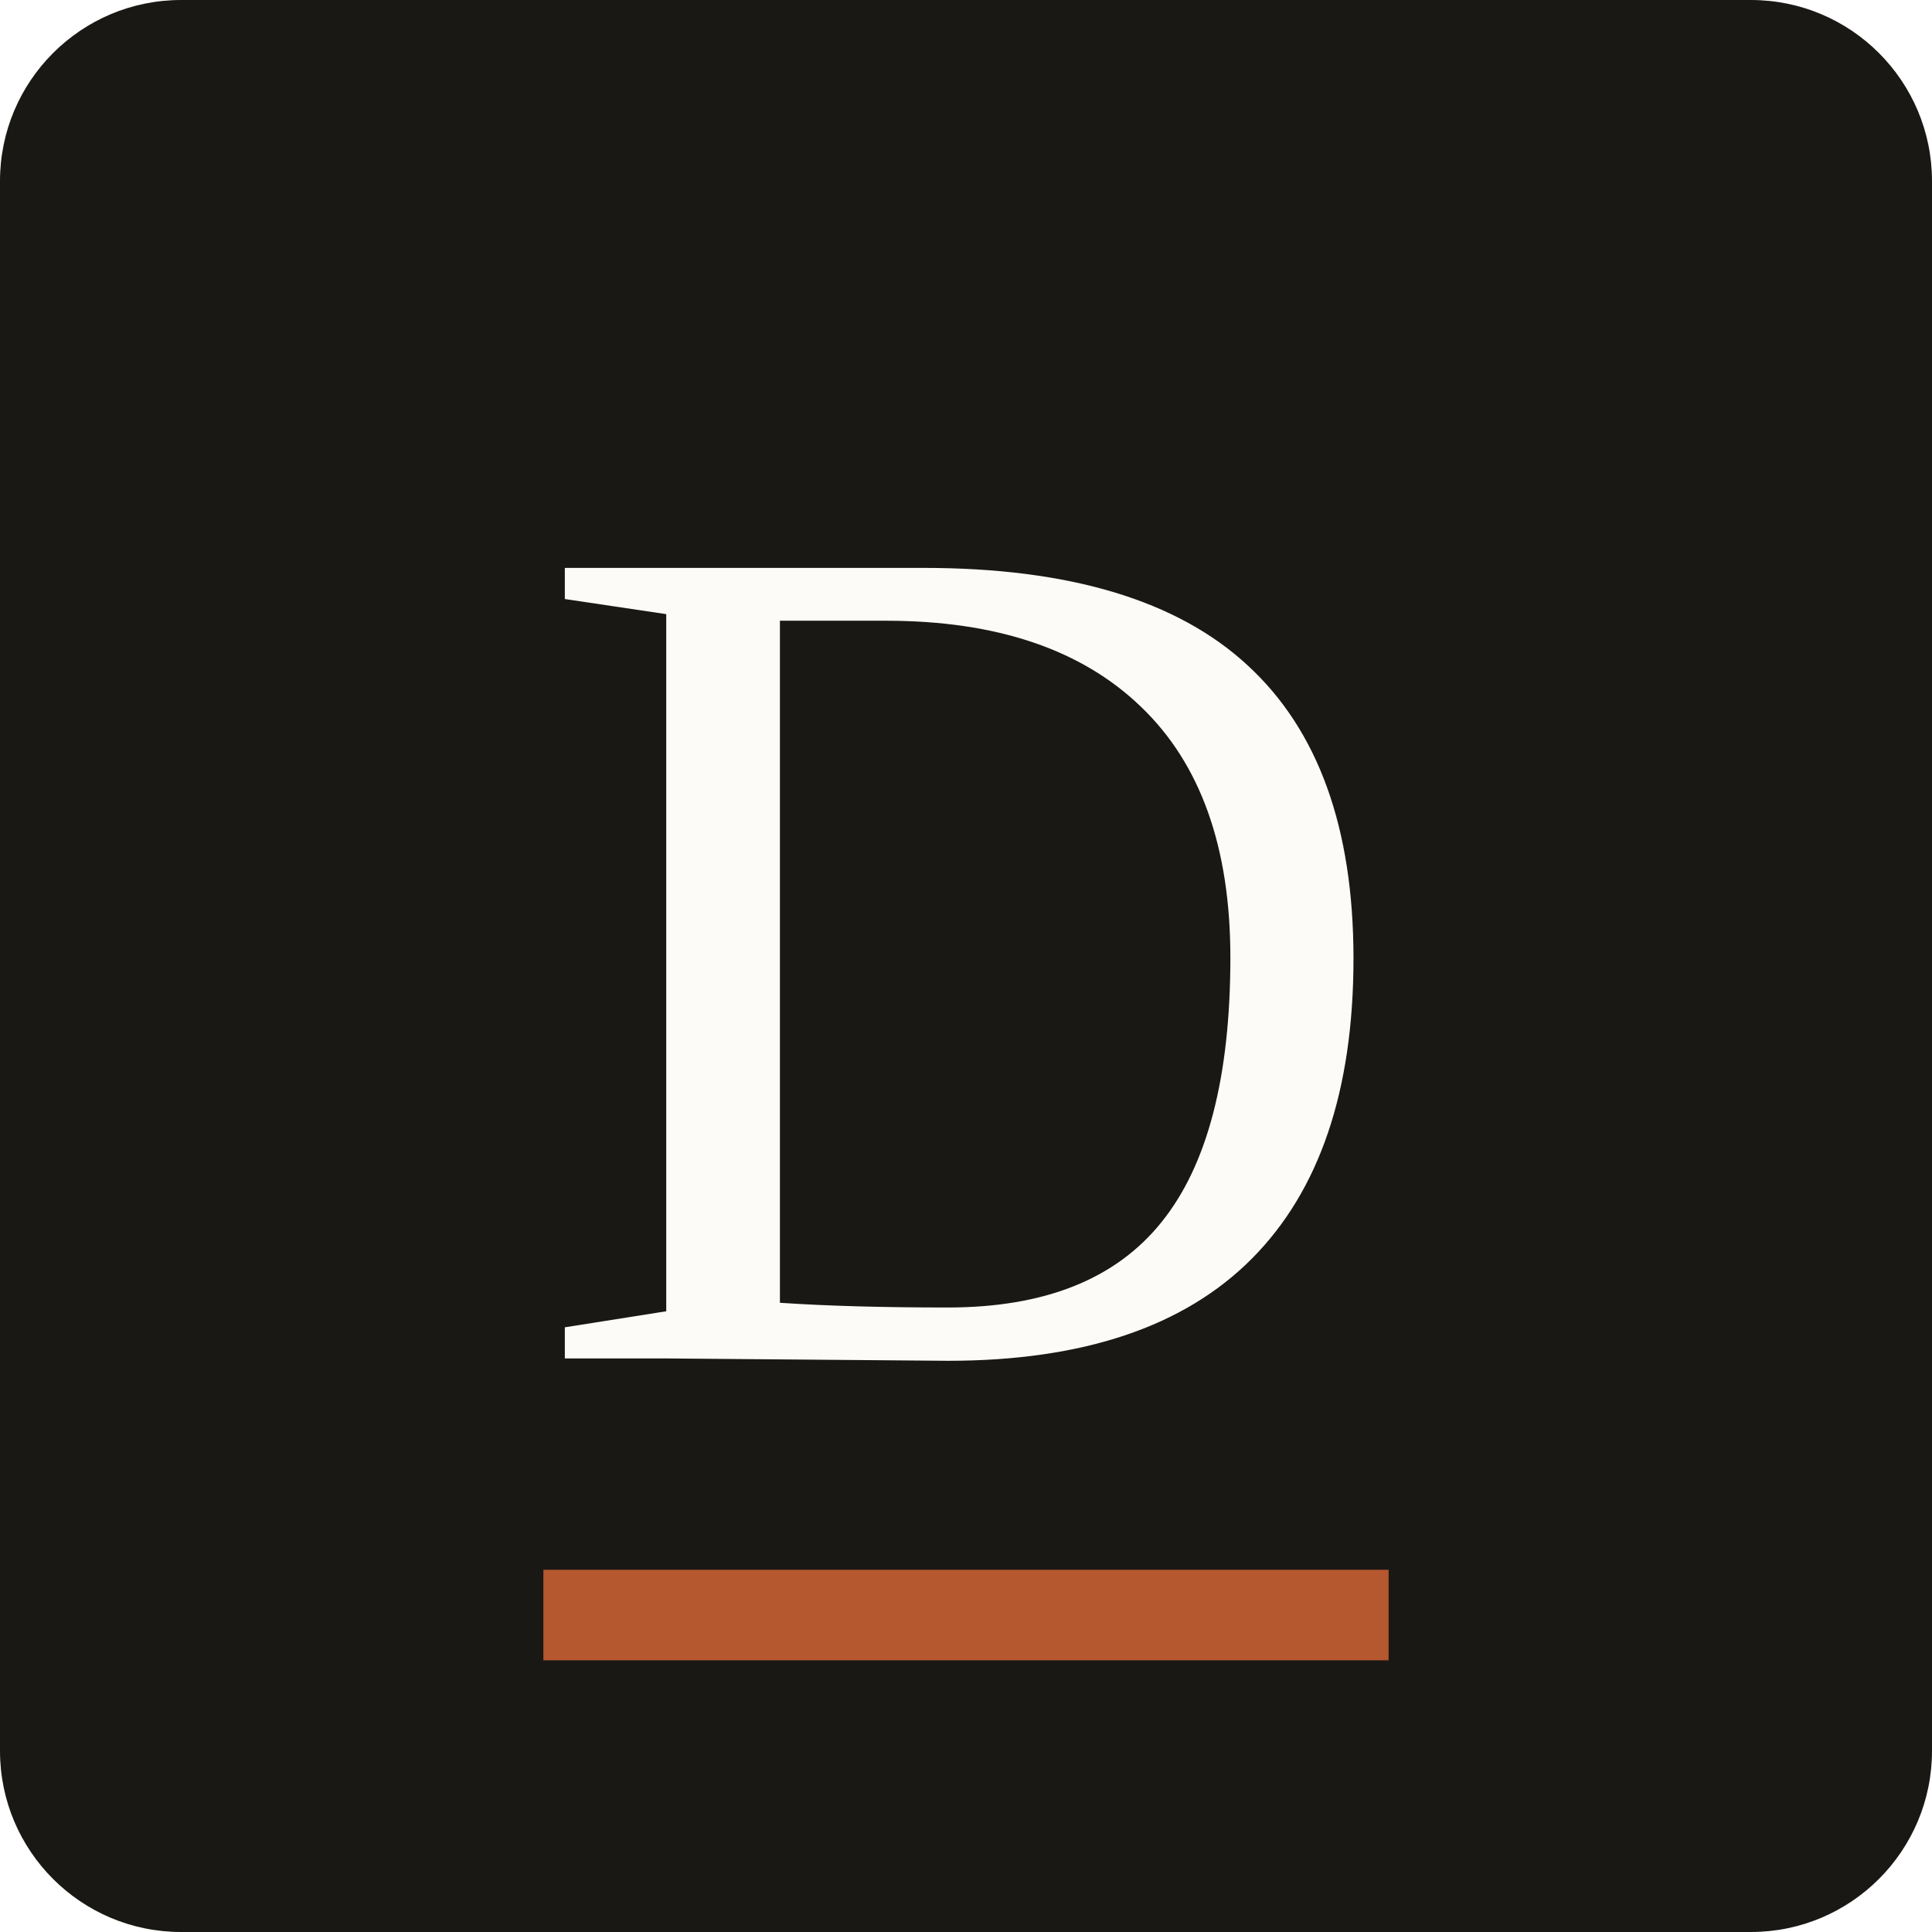
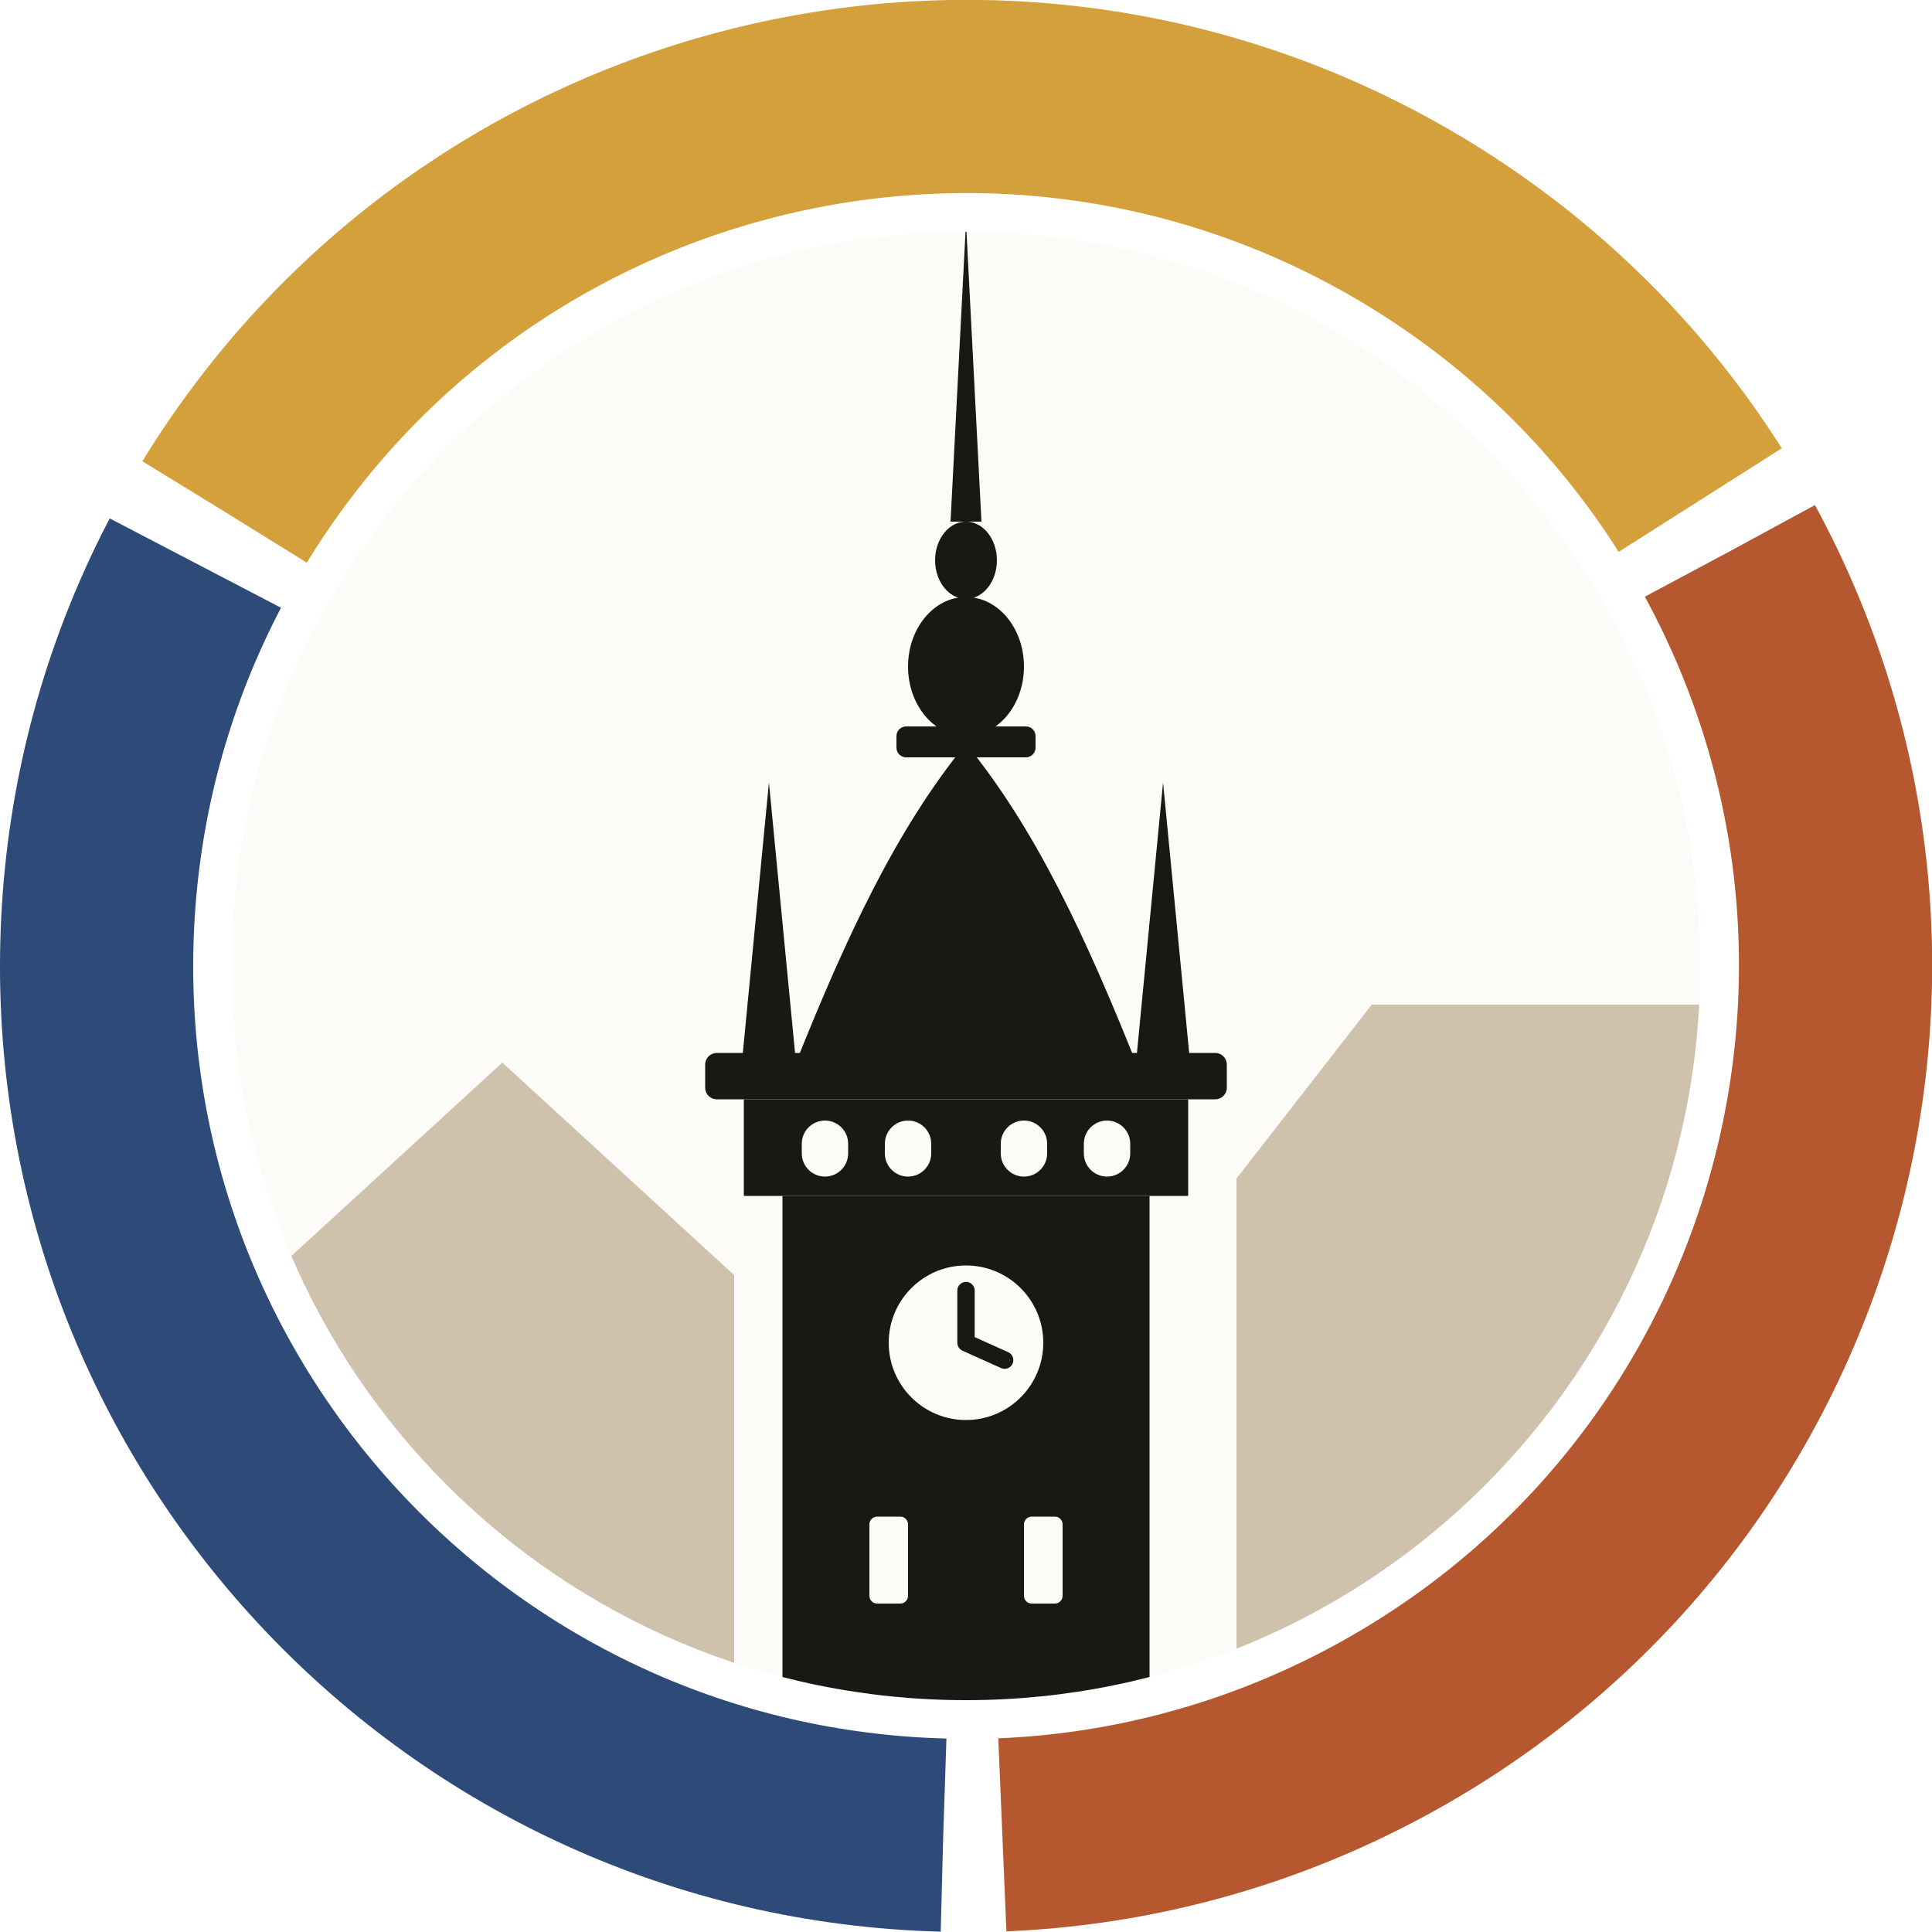
- <svg xmlns="http://www.w3.org/2000/svg" viewBox="0 0 64 64">
-   <rect width="64" height="64" rx="6" fill="#1a1814" />
-   <text x="32" y="45" text-anchor="middle" font-family="Georgia, 'Times New Roman', serif" font-size="40" fill="#fcfbf8">D</text>
-   <rect x="18" y="52" width="28" height="3" fill="#b5572f" />
+ <svg xmlns="http://www.w3.org/2000/svg" viewBox="0 0 100 100">
+   <defs>
+     <clipPath id="interior">
+       <circle cx="50" cy="50" r="38" />
+     </clipPath>
+   </defs>
+   <g fill="none" stroke-width="10">
+     <circle cx="50" cy="50" r="45" stroke="#D4A03C" stroke-dasharray="91.2 191.6" transform="rotate(211.5 50 50)" />
+     <circle cx="50" cy="50" r="45" stroke="#B5572F" stroke-dasharray="91.2 191.6" transform="rotate(-28.5 50 50)" />
+     <circle cx="50" cy="50" r="45" stroke="#2E4A78" stroke-dasharray="91.2 191.6" transform="rotate(91.5 50 50)" />
+   </g>
+   <circle cx="50" cy="50" r="38" fill="#fcfbf8" />
+   <g clip-path="url(#interior)">
+     <path d="M14 90V66l12-11 12 11V90Z M64 90V61l7-9h22v38Z" fill="#cfc2ad" />
+     <g fill="#1a1814">
+       <path d="M50 11.5 50.8 27h-1.6Z" />
+       <ellipse cx="50" cy="29" rx="1.6" ry="2" />
+       <ellipse cx="50" cy="34.5" rx="3" ry="3.6" />
+       <rect x="46.4" y="37.6" width="7.2" height="1.6" rx=".5" />
+       <path d="M50 38.5c3.6 4.4 6.2 10 8.8 16.5H41.2c2.6-6.5 5.2-12.1 8.8-16.5Z" />
+       <path d="M39.8 40.5 41.2 55h-2.8Z M60.2 40.5 61.6 55h-2.8Z" />
+       <rect x="36.5" y="54.5" width="27" height="2.4" rx=".6" />
+       <rect x="38.5" y="56.9" width="23" height="5" />
+       <rect x="40.5" y="61.9" width="19" height="30" />
+     </g>
+     <g fill="#fcfbf8">
+       <rect x="41.5" y="58" width="2.4" height="2.9" rx="1.2" />
+       <rect x="45.8" y="58" width="2.4" height="2.9" rx="1.2" />
+       <rect x="51.8" y="58" width="2.4" height="2.9" rx="1.2" />
+       <rect x="56.1" y="58" width="2.4" height="2.9" rx="1.2" />
+       <circle cx="50" cy="69.5" r="4" />
+       <rect x="45" y="78.5" width="2" height="4.5" rx=".4" />
+       <rect x="53" y="78.5" width="2" height="4.5" rx=".4" />
+     </g>
+     <path d="M50 69.5V66.8M50 69.5l2 .9" stroke="#1a1814" stroke-width=".9" stroke-linecap="round" fill="none" />
+   </g>
</svg>
